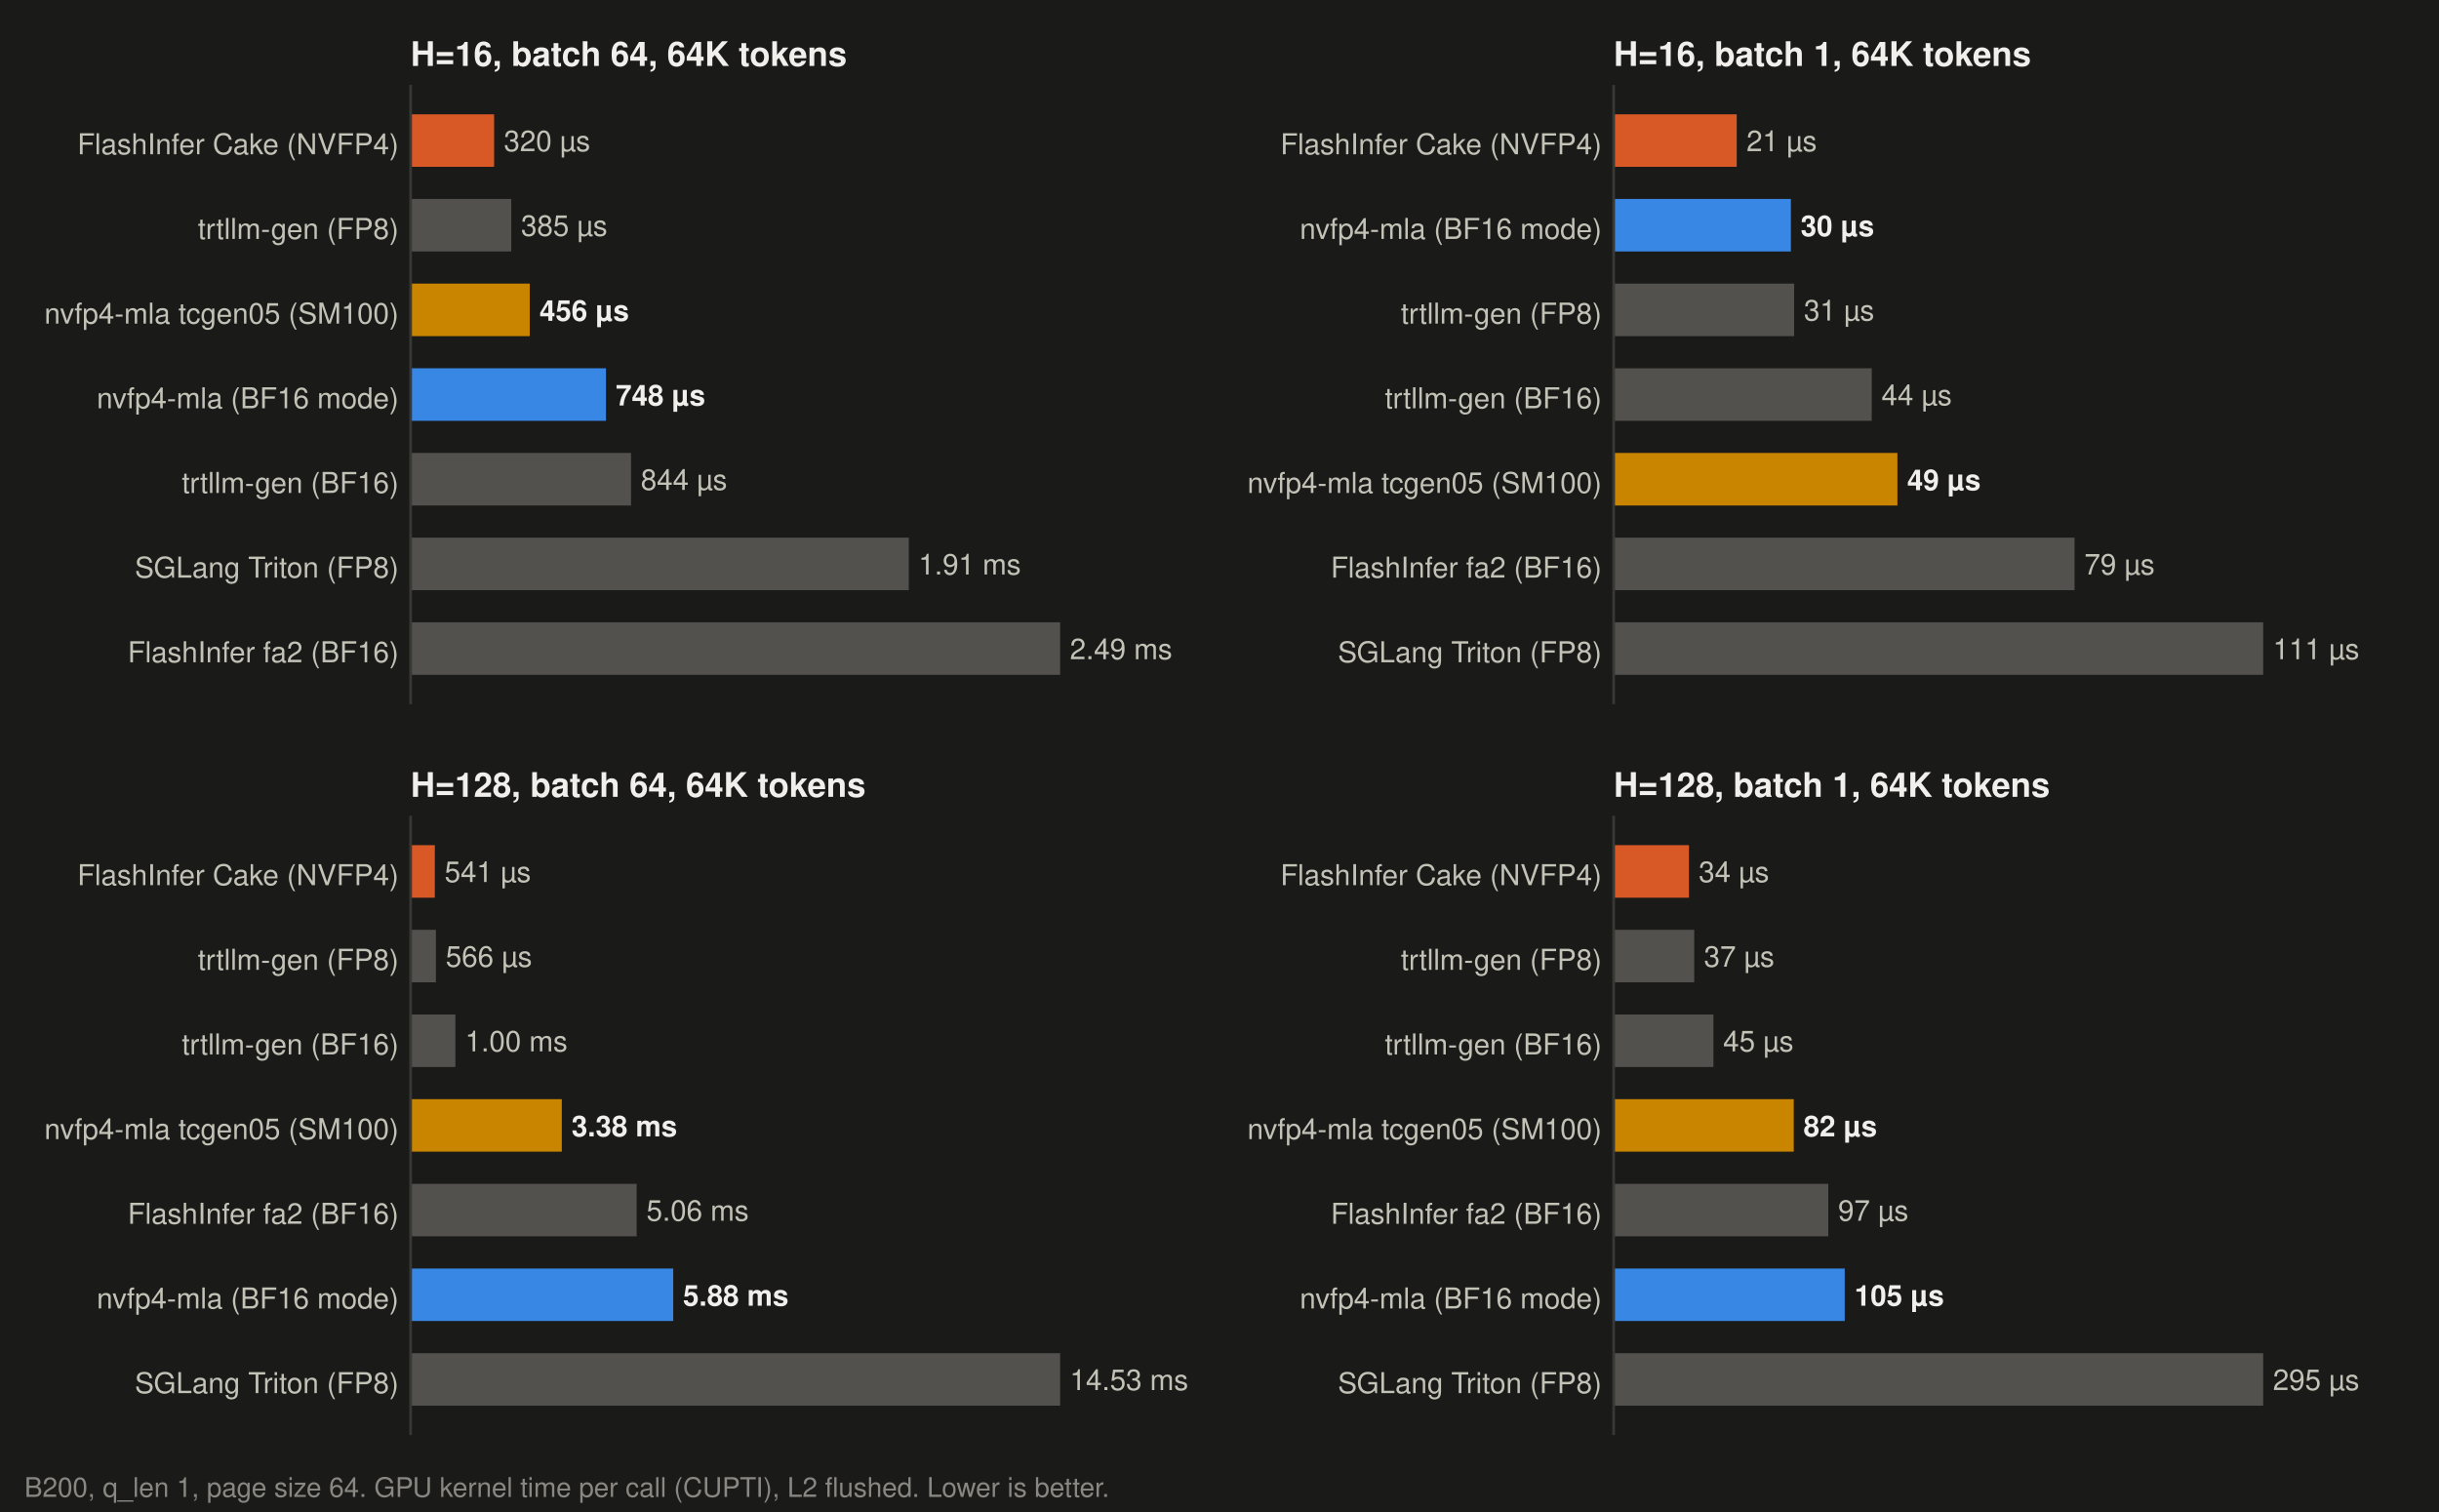
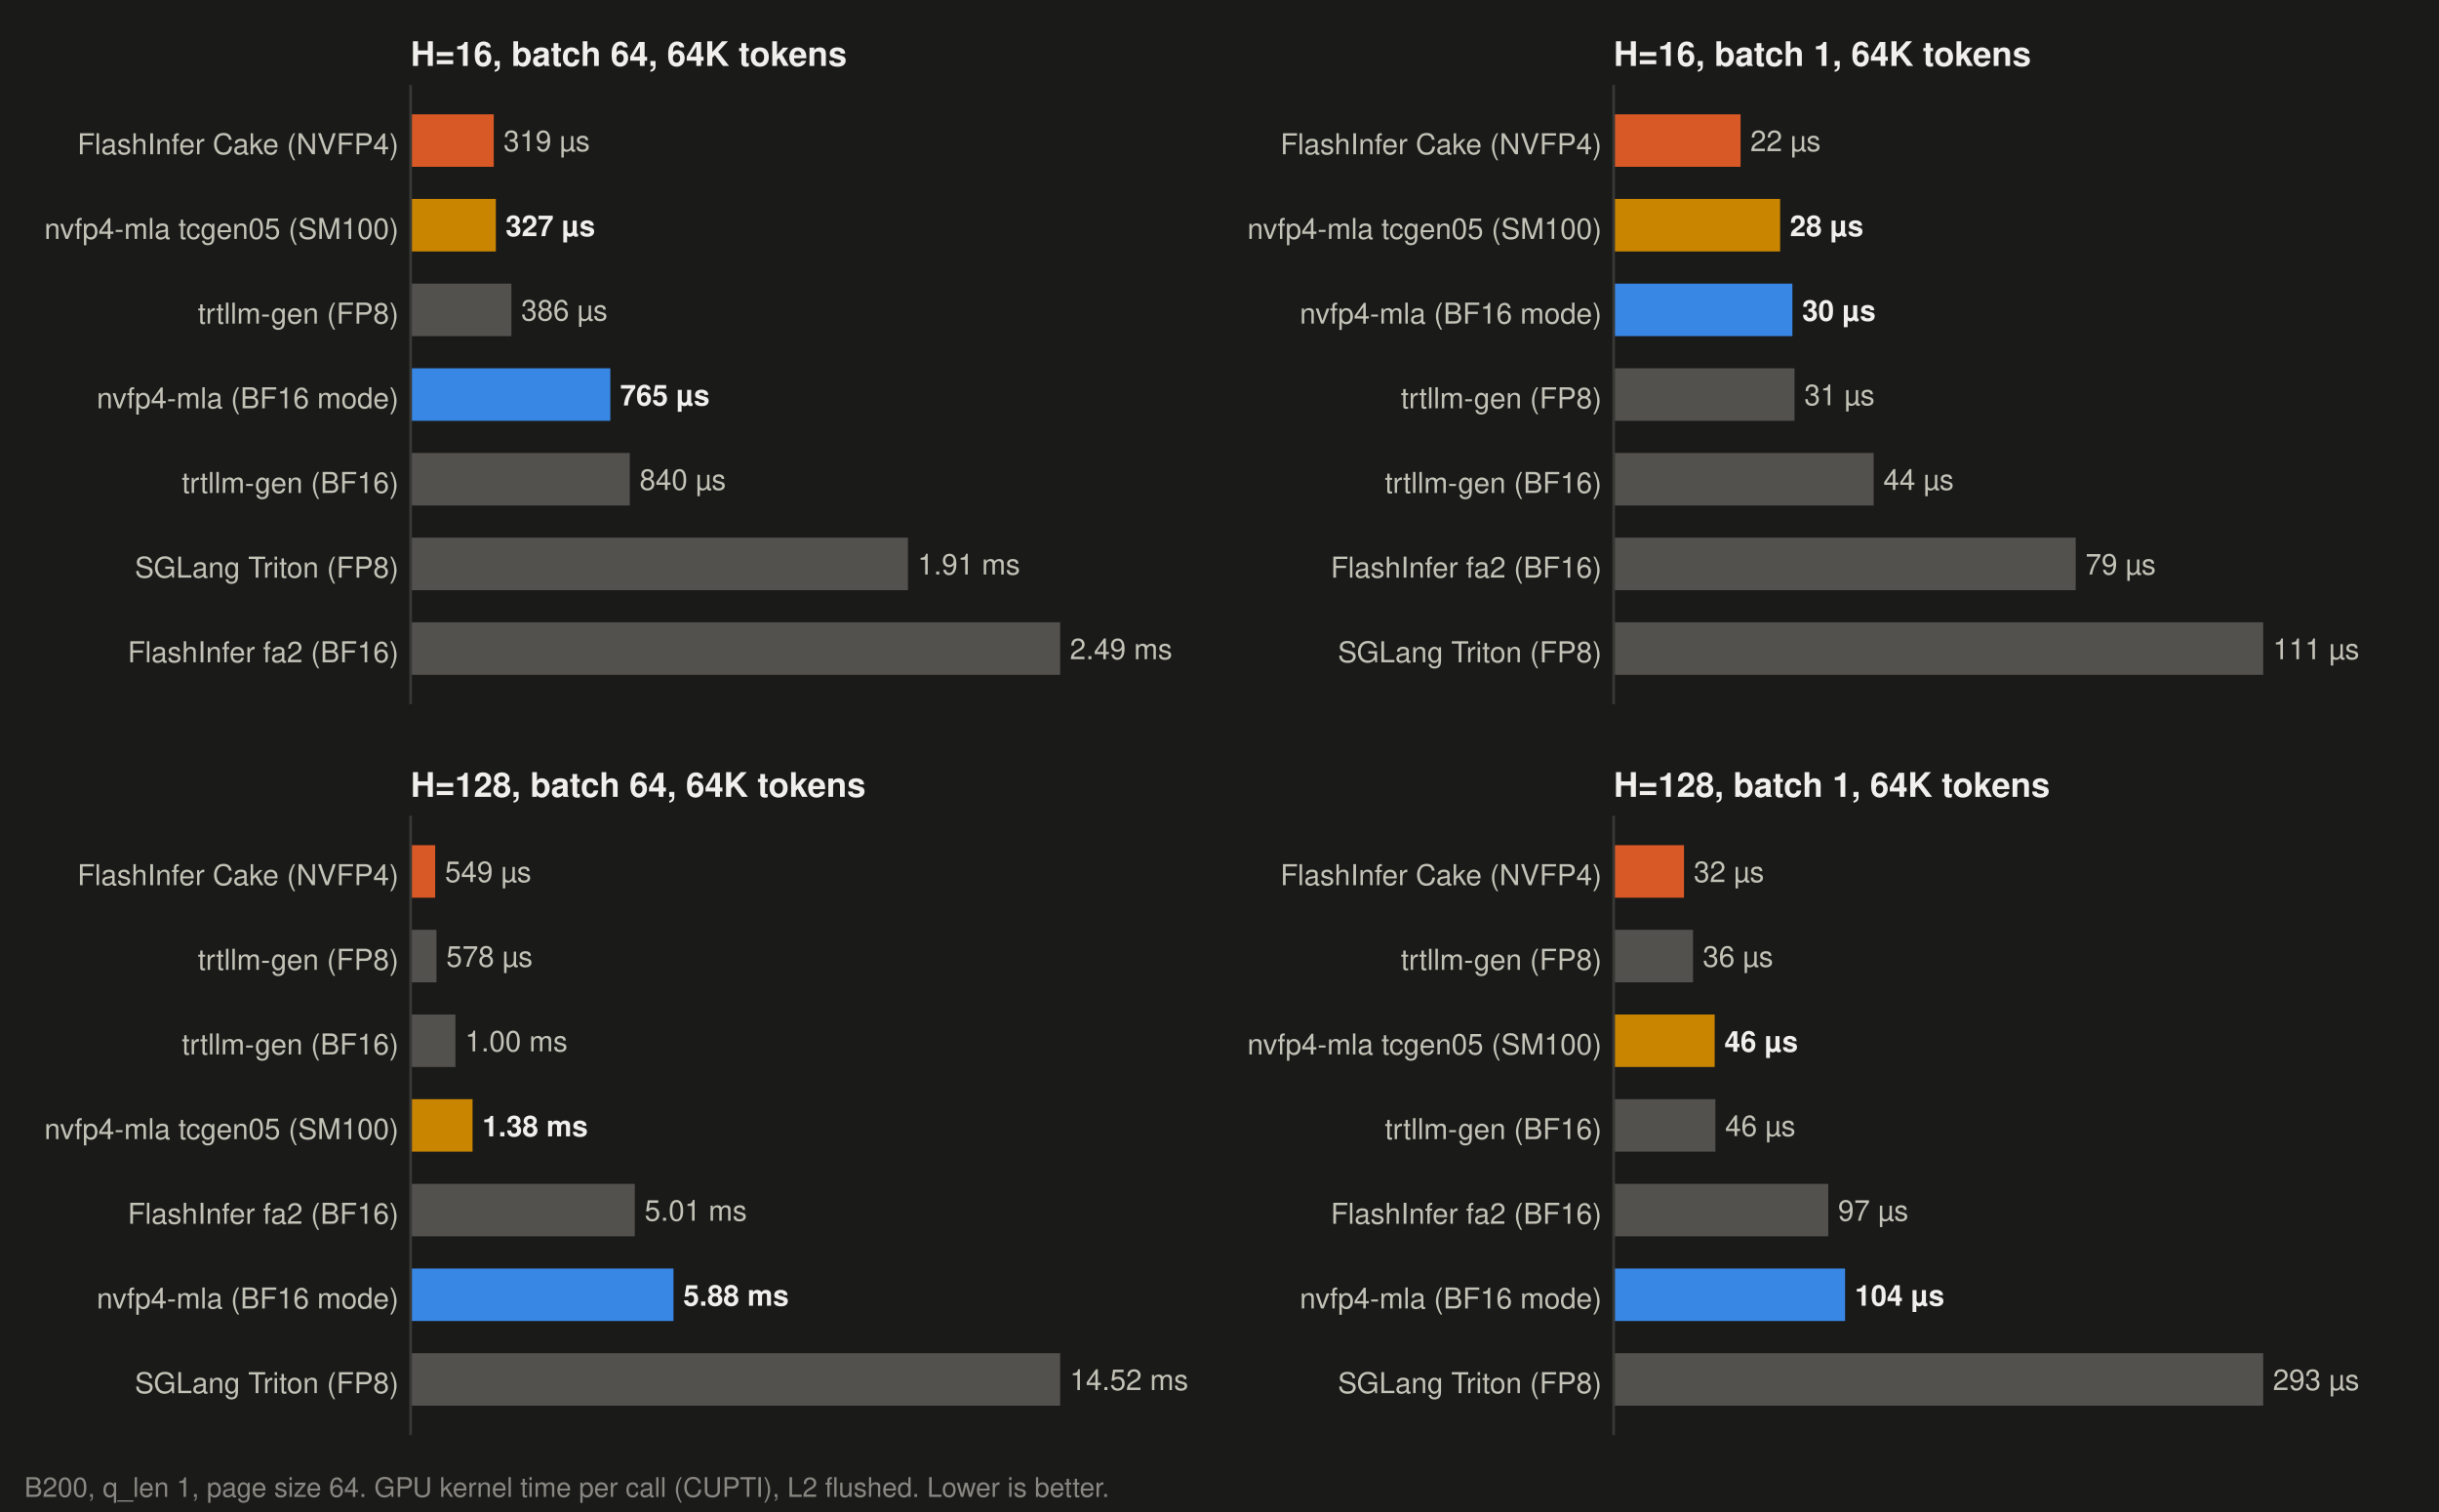
<svg xmlns="http://www.w3.org/2000/svg" width="720pt" height="446.4pt" viewBox="0 0 720 446.4" version="1.1">
  <defs>
    <style type="text/css">*{stroke-linejoin: round; stroke-linecap: butt}</style>
  </defs>
  <g id="figure_1">
    <g id="patch_1">
      <path d="M 0 446.4  L 720 446.4  L 720 0  L 0 0  z " style="fill: #1a1a19" />
    </g>
    <g id="axes_1">
      <g id="patch_2">
        <path d="M 121.22 207.504  L 355.14 207.504  L 355.14 25.47  L 121.22 25.47  z " style="fill: #1a1a19" />
      </g>
      <g id="matplotlib.axis_1" />
      <g id="matplotlib.axis_2">
        <g id="ytick_1">
          <g id="line2d_1" />
          <g id="text_1">
            <text style="font-size: 8.5px; font-family: 'Helvetica Neue', 'Helvetica', 'Arial', 'DejaVu Sans', sans-serif; text-anchor: end; fill: #c3c2b7" x="117.72" y="195.526" transform="rotate(-0 117.72 195.5264)">FlashInfer fa2 (BF16)</text>
          </g>
        </g>
        <g id="ytick_2">
          <g id="line2d_2" />
          <g id="text_2">
            <text style="font-size: 8.5px; font-family: 'Helvetica Neue', 'Helvetica', 'Arial', 'DejaVu Sans', sans-serif; text-anchor: end; fill: #c3c2b7" x="117.72" y="170.529" transform="rotate(-0 117.72 170.5286)">SGLang Triton (FP8)</text>
          </g>
        </g>
        <g id="ytick_3">
          <g id="line2d_3" />
          <g id="text_3">
            <text style="font-size: 8.5px; font-family: 'Helvetica Neue', 'Helvetica', 'Arial', 'DejaVu Sans', sans-serif; text-anchor: end; fill: #c3c2b7" x="117.72" y="145.531" transform="rotate(-0 117.72 145.5308)">trtllm-gen (BF16)</text>
          </g>
        </g>
        <g id="ytick_4">
          <g id="line2d_4" />
          <g id="text_4">
            <text style="font-size: 8.5px; font-family: 'Helvetica Neue', 'Helvetica', 'Arial', 'DejaVu Sans', sans-serif; text-anchor: end; fill: #c3c2b7" x="117.72" y="120.533" transform="rotate(-0 117.72 120.533)">nvfp4-mla (BF16 mode)</text>
          </g>
        </g>
        <g id="ytick_5">
          <g id="line2d_5" />
          <g id="text_5">
-             <text style="font-size: 8.5px; font-family: 'Helvetica Neue', 'Helvetica', 'Arial', 'DejaVu Sans', sans-serif; text-anchor: end; fill: #c3c2b7" x="117.72" y="95.535" transform="rotate(-0 117.72 95.5352)">nvfp4-mla tcgen05 (SM100)</text>
+             <text style="font-size: 8.5px; font-family: 'Helvetica Neue', 'Helvetica', 'Arial', 'DejaVu Sans', sans-serif; text-anchor: end; fill: #c3c2b7" x="117.72" y="95.535" transform="rotate(-0 117.72 95.5352)">trtllm-gen (FP8)</text>
          </g>
        </g>
        <g id="ytick_6">
          <g id="line2d_6" />
          <g id="text_6">
-             <text style="font-size: 8.5px; font-family: 'Helvetica Neue', 'Helvetica', 'Arial', 'DejaVu Sans', sans-serif; text-anchor: end; fill: #c3c2b7" x="117.72" y="70.537" transform="rotate(-0 117.72 70.53739)">trtllm-gen (FP8)</text>
+             <text style="font-size: 8.5px; font-family: 'Helvetica Neue', 'Helvetica', 'Arial', 'DejaVu Sans', sans-serif; text-anchor: end; fill: #c3c2b7" x="117.72" y="70.537" transform="rotate(-0 117.72 70.53739)">nvfp4-mla tcgen05 (SM100)</text>
          </g>
        </g>
        <g id="ytick_7">
          <g id="line2d_7" />
          <g id="text_7">
            <text style="font-size: 8.5px; font-family: 'Helvetica Neue', 'Helvetica', 'Arial', 'DejaVu Sans', sans-serif; text-anchor: end; fill: #c3c2b7" x="117.72" y="45.54" transform="rotate(-0 117.72 45.53959)">FlashInfer Cake (NVFP4)</text>
          </g>
        </g>
      </g>
      <g id="patch_3">
        <path d="M 121.22 199.23  L 312.958 199.23  L 312.958 183.731  L 121.22 183.731  z " clip-path="url(#p1980fc313d)" style="fill: #52514e" />
      </g>
      <g id="patch_4">
-         <path d="M 121.22 174.232  L 268.28 174.232  L 268.28 158.733  L 121.22 158.733  z " clip-path="url(#p1980fc313d)" style="fill: #52514e" />
+         <path d="M 121.22 174.232  L 268.035 174.232  L 268.035 158.733  L 121.22 158.733  z " clip-path="url(#p1980fc313d)" style="fill: #52514e" />
      </g>
      <g id="patch_5">
-         <path d="M 121.22 149.234  L 186.281 149.234  L 186.281 133.735  L 121.22 133.735  z " clip-path="url(#p1980fc313d)" style="fill: #52514e" />
+         <path d="M 121.22 149.234  L 185.919 149.234  L 185.919 133.735  L 121.22 133.735  z " clip-path="url(#p1980fc313d)" style="fill: #52514e" />
      </g>
      <g id="patch_6">
-         <path d="M 121.22 124.236  L 178.883 124.236  L 178.883 108.738  L 121.22 108.738  z " clip-path="url(#p1980fc313d)" style="fill: #3987e5" />
+         <path d="M 121.22 124.236  L 180.169 124.236  L 180.169 108.738  L 121.22 108.738  z " clip-path="url(#p1980fc313d)" style="fill: #3987e5" />
      </g>
      <g id="patch_7">
-         <path d="M 121.22 99.239  L 156.379 99.239  L 156.379 83.74  L 121.22 83.74  z " clip-path="url(#p1980fc313d)" style="fill: #c98500" />
+         <path d="M 121.22 99.239  L 150.968 99.239  L 150.968 83.74  L 121.22 83.74  z " clip-path="url(#p1980fc313d)" style="fill: #52514e" />
      </g>
      <g id="patch_8">
-         <path d="M 121.22 74.241  L 150.921 74.241  L 150.921 58.742  L 121.22 58.742  z " clip-path="url(#p1980fc313d)" style="fill: #52514e" />
+         <path d="M 121.22 74.241  L 146.375 74.241  L 146.375 58.742  L 121.22 58.742  z " clip-path="url(#p1980fc313d)" style="fill: #c98500" />
      </g>
      <g id="patch_9">
-         <path d="M 121.22 49.243  L 145.863 49.243  L 145.863 33.744  L 121.22 33.744  z " clip-path="url(#p1980fc313d)" style="fill: #d95926" />
+         <path d="M 121.22 49.243  L 145.758 49.243  L 145.758 33.744  L 121.22 33.744  z " clip-path="url(#p1980fc313d)" style="fill: #d95926" />
      </g>
      <g id="patch_10">
        <path d="M 121.22 207.504  L 121.22 25.47  " style="fill: none; stroke: #383835; stroke-width: 0.8; stroke-linejoin: miter; stroke-linecap: square" />
      </g>
      <g id="text_8">
        <text style="font-size: 8.5px; font-family: 'Helvetica Neue', 'Helvetica', 'Arial', 'DejaVu Sans', sans-serif; text-anchor: start; fill: #c3c2b7" x="315.834" y="194.621" transform="rotate(-0 315.8338 194.6212)">2.49 ms</text>
      </g>
      <g id="text_9">
-         <text style="font-size: 8.5px; font-family: 'Helvetica Neue', 'Helvetica', 'Arial', 'DejaVu Sans', sans-serif; text-anchor: start; fill: #c3c2b7" x="271.156" y="169.623" transform="rotate(-0 271.1559 169.6234)">1.91 ms</text>
+         <text style="font-size: 8.5px; font-family: 'Helvetica Neue', 'Helvetica', 'Arial', 'DejaVu Sans', sans-serif; text-anchor: start; fill: #c3c2b7" x="270.911" y="169.623" transform="rotate(-0 270.9112 169.6234)">1.91 ms</text>
      </g>
      <g id="text_10">
-         <text style="font-size: 8.5px; font-family: 'Helvetica Neue', 'Helvetica', 'Arial', 'DejaVu Sans', sans-serif; text-anchor: start; fill: #c3c2b7" x="189.157" y="144.626" transform="rotate(-0 189.1569 144.6256)">844 µs</text>
+         <text style="font-size: 8.5px; font-family: 'Helvetica Neue', 'Helvetica', 'Arial', 'DejaVu Sans', sans-serif; text-anchor: start; fill: #c3c2b7" x="188.795" y="144.626" transform="rotate(-0 188.7951 144.6256)">840 µs</text>
      </g>
      <g id="text_11">
-         <text style="font-weight: 700; font-size: 8.5px; font-family: 'Helvetica Neue', 'Helvetica', 'Arial', 'DejaVu Sans', sans-serif; text-anchor: start; fill: #f0efec" x="181.759" y="119.709" transform="rotate(-0 181.7591 119.7085)">748 µs</text>
+         <text style="font-weight: 700; font-size: 8.5px; font-family: 'Helvetica Neue', 'Helvetica', 'Arial', 'DejaVu Sans', sans-serif; text-anchor: start; fill: #f0efec" x="183.045" y="119.709" transform="rotate(-0 183.0451 119.7085)">765 µs</text>
      </g>
      <g id="text_12">
-         <text style="font-weight: 700; font-size: 8.5px; font-family: 'Helvetica Neue', 'Helvetica', 'Arial', 'DejaVu Sans', sans-serif; text-anchor: start; fill: #f0efec" x="159.255" y="94.711" transform="rotate(-0 159.2552 94.7107)">456 µs</text>
+         <text style="font-size: 8.5px; font-family: 'Helvetica Neue', 'Helvetica', 'Arial', 'DejaVu Sans', sans-serif; text-anchor: start; fill: #c3c2b7" x="153.844" y="94.63" transform="rotate(-0 153.8442 94.62995)">386 µs</text>
      </g>
      <g id="text_13">
-         <text style="font-size: 8.5px; font-family: 'Helvetica Neue', 'Helvetica', 'Arial', 'DejaVu Sans', sans-serif; text-anchor: start; fill: #c3c2b7" x="153.797" y="69.632" transform="rotate(-0 153.7973 69.63214)">385 µs</text>
+         <text style="font-weight: 700; font-size: 8.5px; font-family: 'Helvetica Neue', 'Helvetica', 'Arial', 'DejaVu Sans', sans-serif; text-anchor: start; fill: #f0efec" x="149.251" y="69.713" transform="rotate(-0 149.2511 69.71289)">327 µs</text>
      </g>
      <g id="text_14">
-         <text style="font-size: 8.5px; font-family: 'Helvetica Neue', 'Helvetica', 'Arial', 'DejaVu Sans', sans-serif; text-anchor: start; fill: #c3c2b7" x="148.739" y="44.634" transform="rotate(-0 148.7387 44.63434)">320 µs</text>
+         <text style="font-size: 8.5px; font-family: 'Helvetica Neue', 'Helvetica', 'Arial', 'DejaVu Sans', sans-serif; text-anchor: start; fill: #c3c2b7" x="148.634" y="44.634" transform="rotate(-0 148.6342 44.63434)">319 µs</text>
      </g>
      <g id="text_15">
        <text style="font-weight: 700; font-size: 10px; font-family: 'Helvetica Neue', 'Helvetica', 'Arial', 'DejaVu Sans', sans-serif; text-anchor: start; fill: #f0efec" x="121.22" y="19.47" transform="rotate(-0 121.22 19.47)">H=16, batch 64, 64K tokens</text>
      </g>
    </g>
    <g id="axes_2">
      <g id="patch_11">
        <path d="M 476.36 207.504  L 710.28 207.504  L 710.28 25.47  L 476.36 25.47  z " style="fill: #1a1a19" />
      </g>
      <g id="matplotlib.axis_3" />
      <g id="matplotlib.axis_4">
        <g id="ytick_8">
          <g id="line2d_8" />
          <g id="text_16">
            <text style="font-size: 8.5px; font-family: 'Helvetica Neue', 'Helvetica', 'Arial', 'DejaVu Sans', sans-serif; text-anchor: end; fill: #c3c2b7" x="472.86" y="195.526" transform="rotate(-0 472.86 195.5264)">SGLang Triton (FP8)</text>
          </g>
        </g>
        <g id="ytick_9">
          <g id="line2d_9" />
          <g id="text_17">
            <text style="font-size: 8.5px; font-family: 'Helvetica Neue', 'Helvetica', 'Arial', 'DejaVu Sans', sans-serif; text-anchor: end; fill: #c3c2b7" x="472.86" y="170.529" transform="rotate(-0 472.86 170.5286)">FlashInfer fa2 (BF16)</text>
          </g>
        </g>
        <g id="ytick_10">
          <g id="line2d_10" />
          <g id="text_18">
-             <text style="font-size: 8.5px; font-family: 'Helvetica Neue', 'Helvetica', 'Arial', 'DejaVu Sans', sans-serif; text-anchor: end; fill: #c3c2b7" x="472.86" y="145.531" transform="rotate(-0 472.86 145.5308)">nvfp4-mla tcgen05 (SM100)</text>
+             <text style="font-size: 8.5px; font-family: 'Helvetica Neue', 'Helvetica', 'Arial', 'DejaVu Sans', sans-serif; text-anchor: end; fill: #c3c2b7" x="472.86" y="145.531" transform="rotate(-0 472.86 145.5308)">trtllm-gen (BF16)</text>
          </g>
        </g>
        <g id="ytick_11">
          <g id="line2d_11" />
          <g id="text_19">
-             <text style="font-size: 8.5px; font-family: 'Helvetica Neue', 'Helvetica', 'Arial', 'DejaVu Sans', sans-serif; text-anchor: end; fill: #c3c2b7" x="472.86" y="120.533" transform="rotate(-0 472.86 120.533)">trtllm-gen (BF16)</text>
+             <text style="font-size: 8.5px; font-family: 'Helvetica Neue', 'Helvetica', 'Arial', 'DejaVu Sans', sans-serif; text-anchor: end; fill: #c3c2b7" x="472.86" y="120.533" transform="rotate(-0 472.86 120.533)">trtllm-gen (FP8)</text>
          </g>
        </g>
        <g id="ytick_12">
          <g id="line2d_12" />
          <g id="text_20">
-             <text style="font-size: 8.5px; font-family: 'Helvetica Neue', 'Helvetica', 'Arial', 'DejaVu Sans', sans-serif; text-anchor: end; fill: #c3c2b7" x="472.86" y="95.535" transform="rotate(-0 472.86 95.5352)">trtllm-gen (FP8)</text>
+             <text style="font-size: 8.5px; font-family: 'Helvetica Neue', 'Helvetica', 'Arial', 'DejaVu Sans', sans-serif; text-anchor: end; fill: #c3c2b7" x="472.86" y="95.535" transform="rotate(-0 472.86 95.5352)">nvfp4-mla (BF16 mode)</text>
          </g>
        </g>
        <g id="ytick_13">
          <g id="line2d_13" />
          <g id="text_21">
-             <text style="font-size: 8.5px; font-family: 'Helvetica Neue', 'Helvetica', 'Arial', 'DejaVu Sans', sans-serif; text-anchor: end; fill: #c3c2b7" x="472.86" y="70.537" transform="rotate(-0 472.86 70.53739)">nvfp4-mla (BF16 mode)</text>
+             <text style="font-size: 8.5px; font-family: 'Helvetica Neue', 'Helvetica', 'Arial', 'DejaVu Sans', sans-serif; text-anchor: end; fill: #c3c2b7" x="472.86" y="70.537" transform="rotate(-0 472.86 70.53739)">nvfp4-mla tcgen05 (SM100)</text>
          </g>
        </g>
        <g id="ytick_14">
          <g id="line2d_14" />
          <g id="text_22">
            <text style="font-size: 8.5px; font-family: 'Helvetica Neue', 'Helvetica', 'Arial', 'DejaVu Sans', sans-serif; text-anchor: end; fill: #c3c2b7" x="472.86" y="45.54" transform="rotate(-0 472.86 45.53959)">FlashInfer Cake (NVFP4)</text>
          </g>
        </g>
      </g>
      <g id="patch_12">
        <path d="M 476.36 199.23  L 668.098 199.23  L 668.098 183.731  L 476.36 183.731  z " clip-path="url(#p9421e534e0)" style="fill: #52514e" />
      </g>
      <g id="patch_13">
-         <path d="M 476.36 174.232  L 612.426 174.232  L 612.426 158.733  L 476.36 158.733  z " clip-path="url(#p9421e534e0)" style="fill: #52514e" />
+         <path d="M 476.36 174.232  L 612.754 174.232  L 612.754 158.733  L 476.36 158.733  z " clip-path="url(#p9421e534e0)" style="fill: #52514e" />
      </g>
      <g id="patch_14">
-         <path d="M 476.36 149.234  L 560.119 149.234  L 560.119 133.735  L 476.36 133.735  z " clip-path="url(#p9421e534e0)" style="fill: #c98500" />
+         <path d="M 476.36 149.234  L 553.114 149.234  L 553.114 133.735  L 476.36 133.735  z " clip-path="url(#p9421e534e0)" style="fill: #52514e" />
      </g>
      <g id="patch_15">
-         <path d="M 476.36 124.236  L 552.539 124.236  L 552.539 108.738  L 476.36 108.738  z " clip-path="url(#p9421e534e0)" style="fill: #52514e" />
+         <path d="M 476.36 124.236  L 529.748 124.236  L 529.748 108.738  L 476.36 108.738  z " clip-path="url(#p9421e534e0)" style="fill: #52514e" />
      </g>
      <g id="patch_16">
-         <path d="M 476.36 99.239  L 529.636 99.239  L 529.636 83.74  L 476.36 83.74  z " clip-path="url(#p9421e534e0)" style="fill: #52514e" />
+         <path d="M 476.36 99.239  L 529.115 99.239  L 529.115 83.74  L 476.36 83.74  z " clip-path="url(#p9421e534e0)" style="fill: #3987e5" />
      </g>
      <g id="patch_17">
-         <path d="M 476.36 74.241  L 528.674 74.241  L 528.674 58.742  L 476.36 58.742  z " clip-path="url(#p9421e534e0)" style="fill: #3987e5" />
+         <path d="M 476.36 74.241  L 525.505 74.241  L 525.505 58.742  L 476.36 58.742  z " clip-path="url(#p9421e534e0)" style="fill: #c98500" />
      </g>
      <g id="patch_18">
-         <path d="M 476.36 49.243  L 512.687 49.243  L 512.687 33.744  L 476.36 33.744  z " clip-path="url(#p9421e534e0)" style="fill: #d95926" />
+         <path d="M 476.36 49.243  L 513.825 49.243  L 513.825 33.744  L 476.36 33.744  z " clip-path="url(#p9421e534e0)" style="fill: #d95926" />
      </g>
      <g id="patch_19">
        <path d="M 476.36 207.504  L 476.36 25.47  " style="fill: none; stroke: #383835; stroke-width: 0.8; stroke-linejoin: miter; stroke-linecap: square" />
      </g>
      <g id="text_23">
        <text style="font-size: 8.5px; font-family: 'Helvetica Neue', 'Helvetica', 'Arial', 'DejaVu Sans', sans-serif; text-anchor: start; fill: #c3c2b7" x="670.974" y="194.621" transform="rotate(-0 670.9738 194.6212)">111 µs</text>
      </g>
      <g id="text_24">
-         <text style="font-size: 8.5px; font-family: 'Helvetica Neue', 'Helvetica', 'Arial', 'DejaVu Sans', sans-serif; text-anchor: start; fill: #c3c2b7" x="615.302" y="169.623" transform="rotate(-0 615.3021 169.6234)">79 µs</text>
+         <text style="font-size: 8.5px; font-family: 'Helvetica Neue', 'Helvetica', 'Arial', 'DejaVu Sans', sans-serif; text-anchor: start; fill: #c3c2b7" x="615.63" y="169.623" transform="rotate(-0 615.6299 169.6234)">79 µs</text>
      </g>
      <g id="text_25">
-         <text style="font-weight: 700; font-size: 8.5px; font-family: 'Helvetica Neue', 'Helvetica', 'Arial', 'DejaVu Sans', sans-serif; text-anchor: start; fill: #f0efec" x="562.995" y="144.706" transform="rotate(-0 562.9947 144.7063)">49 µs</text>
+         <text style="font-size: 8.5px; font-family: 'Helvetica Neue', 'Helvetica', 'Arial', 'DejaVu Sans', sans-serif; text-anchor: start; fill: #c3c2b7" x="555.99" y="144.626" transform="rotate(-0 555.9901 144.6256)">44 µs</text>
      </g>
      <g id="text_26">
-         <text style="font-size: 8.5px; font-family: 'Helvetica Neue', 'Helvetica', 'Arial', 'DejaVu Sans', sans-serif; text-anchor: start; fill: #c3c2b7" x="555.415" y="119.628" transform="rotate(-0 555.4148 119.6278)">44 µs</text>
+         <text style="font-size: 8.5px; font-family: 'Helvetica Neue', 'Helvetica', 'Arial', 'DejaVu Sans', sans-serif; text-anchor: start; fill: #c3c2b7" x="532.624" y="119.628" transform="rotate(-0 532.6245 119.6278)">31 µs</text>
      </g>
      <g id="text_27">
-         <text style="font-size: 8.5px; font-family: 'Helvetica Neue', 'Helvetica', 'Arial', 'DejaVu Sans', sans-serif; text-anchor: start; fill: #c3c2b7" x="532.512" y="94.63" transform="rotate(-0 532.5118 94.62995)">31 µs</text>
+         <text style="font-weight: 700; font-size: 8.5px; font-family: 'Helvetica Neue', 'Helvetica', 'Arial', 'DejaVu Sans', sans-serif; text-anchor: start; fill: #f0efec" x="531.991" y="94.711" transform="rotate(-0 531.9915 94.7107)">30 µs</text>
      </g>
      <g id="text_28">
-         <text style="font-weight: 700; font-size: 8.5px; font-family: 'Helvetica Neue', 'Helvetica', 'Arial', 'DejaVu Sans', sans-serif; text-anchor: start; fill: #f0efec" x="531.55" y="69.713" transform="rotate(-0 531.5504 69.71289)">30 µs</text>
+         <text style="font-weight: 700; font-size: 8.5px; font-family: 'Helvetica Neue', 'Helvetica', 'Arial', 'DejaVu Sans', sans-serif; text-anchor: start; fill: #f0efec" x="528.381" y="69.713" transform="rotate(-0 528.3815 69.71289)">28 µs</text>
      </g>
      <g id="text_29">
-         <text style="font-size: 8.5px; font-family: 'Helvetica Neue', 'Helvetica', 'Arial', 'DejaVu Sans', sans-serif; text-anchor: start; fill: #c3c2b7" x="515.563" y="44.634" transform="rotate(-0 515.5633 44.63434)">21 µs</text>
+         <text style="font-size: 8.5px; font-family: 'Helvetica Neue', 'Helvetica', 'Arial', 'DejaVu Sans', sans-serif; text-anchor: start; fill: #c3c2b7" x="516.701" y="44.634" transform="rotate(-0 516.7008 44.63434)">22 µs</text>
      </g>
      <g id="text_30">
        <text style="font-weight: 700; font-size: 10px; font-family: 'Helvetica Neue', 'Helvetica', 'Arial', 'DejaVu Sans', sans-serif; text-anchor: start; fill: #f0efec" x="476.36" y="19.47" transform="rotate(-0 476.36 19.47)">H=16, batch 1, 64K tokens</text>
      </g>
    </g>
    <g id="axes_3">
      <g id="patch_20">
        <path d="M 121.22 423.288  L 355.14 423.288  L 355.14 241.254  L 121.22 241.254  z " style="fill: #1a1a19" />
      </g>
      <g id="matplotlib.axis_5" />
      <g id="matplotlib.axis_6">
        <g id="ytick_15">
          <g id="line2d_15" />
          <g id="text_31">
            <text style="font-size: 8.5px; font-family: 'Helvetica Neue', 'Helvetica', 'Arial', 'DejaVu Sans', sans-serif; text-anchor: end; fill: #c3c2b7" x="117.72" y="411.31" transform="rotate(-0 117.72 411.3104)">SGLang Triton (FP8)</text>
          </g>
        </g>
        <g id="ytick_16">
          <g id="line2d_16" />
          <g id="text_32">
            <text style="font-size: 8.5px; font-family: 'Helvetica Neue', 'Helvetica', 'Arial', 'DejaVu Sans', sans-serif; text-anchor: end; fill: #c3c2b7" x="117.72" y="386.313" transform="rotate(-0 117.72 386.3126)">nvfp4-mla (BF16 mode)</text>
          </g>
        </g>
        <g id="ytick_17">
          <g id="line2d_17" />
          <g id="text_33">
            <text style="font-size: 8.5px; font-family: 'Helvetica Neue', 'Helvetica', 'Arial', 'DejaVu Sans', sans-serif; text-anchor: end; fill: #c3c2b7" x="117.72" y="361.315" transform="rotate(-0 117.72 361.3148)">FlashInfer fa2 (BF16)</text>
          </g>
        </g>
        <g id="ytick_18">
          <g id="line2d_18" />
          <g id="text_34">
            <text style="font-size: 8.5px; font-family: 'Helvetica Neue', 'Helvetica', 'Arial', 'DejaVu Sans', sans-serif; text-anchor: end; fill: #c3c2b7" x="117.72" y="336.317" transform="rotate(-0 117.72 336.317)">nvfp4-mla tcgen05 (SM100)</text>
          </g>
        </g>
        <g id="ytick_19">
          <g id="line2d_19" />
          <g id="text_35">
            <text style="font-size: 8.5px; font-family: 'Helvetica Neue', 'Helvetica', 'Arial', 'DejaVu Sans', sans-serif; text-anchor: end; fill: #c3c2b7" x="117.72" y="311.319" transform="rotate(-0 117.72 311.3192)">trtllm-gen (BF16)</text>
          </g>
        </g>
        <g id="ytick_20">
          <g id="line2d_20" />
          <g id="text_36">
            <text style="font-size: 8.5px; font-family: 'Helvetica Neue', 'Helvetica', 'Arial', 'DejaVu Sans', sans-serif; text-anchor: end; fill: #c3c2b7" x="117.72" y="286.321" transform="rotate(-0 117.72 286.3214)">trtllm-gen (FP8)</text>
          </g>
        </g>
        <g id="ytick_21">
          <g id="line2d_21" />
          <g id="text_37">
            <text style="font-size: 8.5px; font-family: 'Helvetica Neue', 'Helvetica', 'Arial', 'DejaVu Sans', sans-serif; text-anchor: end; fill: #c3c2b7" x="117.72" y="261.324" transform="rotate(-0 117.72 261.3236)">FlashInfer Cake (NVFP4)</text>
          </g>
        </g>
      </g>
      <g id="patch_21">
        <path d="M 121.22 415.014  L 312.958 415.014  L 312.958 399.515  L 121.22 399.515  z " clip-path="url(#p25d452be41)" style="fill: #52514e" />
      </g>
      <g id="patch_22">
-         <path d="M 121.22 390.016  L 198.736 390.016  L 198.736 374.517  L 121.22 374.517  z " clip-path="url(#p25d452be41)" style="fill: #3987e5" />
+         <path d="M 121.22 390.016  L 198.818 390.016  L 198.818 374.517  L 121.22 374.517  z " clip-path="url(#p25d452be41)" style="fill: #3987e5" />
      </g>
      <g id="patch_23">
-         <path d="M 121.22 365.018  L 187.95 365.018  L 187.95 349.519  L 121.22 349.519  z " clip-path="url(#p25d452be41)" style="fill: #52514e" />
+         <path d="M 121.22 365.018  L 187.394 365.018  L 187.394 349.519  L 121.22 349.519  z " clip-path="url(#p25d452be41)" style="fill: #52514e" />
      </g>
      <g id="patch_24">
-         <path d="M 121.22 340.02  L 165.847 340.02  L 165.847 324.522  L 121.22 324.522  z " clip-path="url(#p25d452be41)" style="fill: #c98500" />
+         <path d="M 121.22 340.02  L 139.502 340.02  L 139.502 324.522  L 121.22 324.522  z " clip-path="url(#p25d452be41)" style="fill: #c98500" />
      </g>
      <g id="patch_25">
-         <path d="M 121.22 315.023  L 134.436 315.023  L 134.436 299.524  L 121.22 299.524  z " clip-path="url(#p25d452be41)" style="fill: #52514e" />
+         <path d="M 121.22 315.023  L 134.44 315.023  L 134.44 299.524  L 121.22 299.524  z " clip-path="url(#p25d452be41)" style="fill: #52514e" />
      </g>
      <g id="patch_26">
-         <path d="M 121.22 290.025  L 128.682 290.025  L 128.682 274.526  L 121.22 274.526  z " clip-path="url(#p25d452be41)" style="fill: #52514e" />
+         <path d="M 121.22 290.025  L 128.85 290.025  L 128.85 274.526  L 121.22 274.526  z " clip-path="url(#p25d452be41)" style="fill: #52514e" />
      </g>
      <g id="patch_27">
-         <path d="M 121.22 265.027  L 128.36 265.027  L 128.36 249.528  L 121.22 249.528  z " clip-path="url(#p25d452be41)" style="fill: #d95926" />
+         <path d="M 121.22 265.027  L 128.468 265.027  L 128.468 249.528  L 121.22 249.528  z " clip-path="url(#p25d452be41)" style="fill: #d95926" />
      </g>
      <g id="patch_28">
        <path d="M 121.22 423.288  L 121.22 241.254  " style="fill: none; stroke: #383835; stroke-width: 0.8; stroke-linejoin: miter; stroke-linecap: square" />
      </g>
      <g id="text_38">
-         <text style="font-size: 8.5px; font-family: 'Helvetica Neue', 'Helvetica', 'Arial', 'DejaVu Sans', sans-serif; text-anchor: start; fill: #c3c2b7" x="315.834" y="410.405" transform="rotate(-0 315.8338 410.4052)">14.53 ms</text>
+         <text style="font-size: 8.5px; font-family: 'Helvetica Neue', 'Helvetica', 'Arial', 'DejaVu Sans', sans-serif; text-anchor: start; fill: #c3c2b7" x="315.834" y="410.405" transform="rotate(-0 315.8338 410.4052)">14.52 ms</text>
      </g>
      <g id="text_39">
-         <text style="font-weight: 700; font-size: 8.5px; font-family: 'Helvetica Neue', 'Helvetica', 'Arial', 'DejaVu Sans', sans-serif; text-anchor: start; fill: #f0efec" x="201.612" y="385.488" transform="rotate(-0 201.6116 385.4881)">5.88 ms</text>
+         <text style="font-weight: 700; font-size: 8.5px; font-family: 'Helvetica Neue', 'Helvetica', 'Arial', 'DejaVu Sans', sans-serif; text-anchor: start; fill: #f0efec" x="201.694" y="385.488" transform="rotate(-0 201.6937 385.4881)">5.88 ms</text>
      </g>
      <g id="text_40">
-         <text style="font-size: 8.5px; font-family: 'Helvetica Neue', 'Helvetica', 'Arial', 'DejaVu Sans', sans-serif; text-anchor: start; fill: #c3c2b7" x="190.826" y="360.41" transform="rotate(-0 190.8257 360.4096)">5.06 ms</text>
+         <text style="font-size: 8.5px; font-family: 'Helvetica Neue', 'Helvetica', 'Arial', 'DejaVu Sans', sans-serif; text-anchor: start; fill: #c3c2b7" x="190.271" y="360.41" transform="rotate(-0 190.2706 360.4096)">5.01 ms</text>
      </g>
      <g id="text_41">
-         <text style="font-weight: 700; font-size: 8.5px; font-family: 'Helvetica Neue', 'Helvetica', 'Arial', 'DejaVu Sans', sans-serif; text-anchor: start; fill: #f0efec" x="168.723" y="335.493" transform="rotate(-0 168.7228 335.4925)">3.38 ms</text>
+         <text style="font-weight: 700; font-size: 8.5px; font-family: 'Helvetica Neue', 'Helvetica', 'Arial', 'DejaVu Sans', sans-serif; text-anchor: start; fill: #f0efec" x="142.378" y="335.493" transform="rotate(-0 142.3776 335.4925)">1.38 ms</text>
      </g>
      <g id="text_42">
-         <text style="font-size: 8.5px; font-family: 'Helvetica Neue', 'Helvetica', 'Arial', 'DejaVu Sans', sans-serif; text-anchor: start; fill: #c3c2b7" x="137.313" y="310.414" transform="rotate(-0 137.3126 310.4139)">1.00 ms</text>
+         <text style="font-size: 8.5px; font-family: 'Helvetica Neue', 'Helvetica', 'Arial', 'DejaVu Sans', sans-serif; text-anchor: start; fill: #c3c2b7" x="137.316" y="310.414" transform="rotate(-0 137.3163 310.4139)">1.00 ms</text>
      </g>
      <g id="text_43">
-         <text style="font-size: 8.5px; font-family: 'Helvetica Neue', 'Helvetica', 'Arial', 'DejaVu Sans', sans-serif; text-anchor: start; fill: #c3c2b7" x="131.558" y="285.416" transform="rotate(-0 131.558 285.4161)">566 µs</text>
+         <text style="font-size: 8.5px; font-family: 'Helvetica Neue', 'Helvetica', 'Arial', 'DejaVu Sans', sans-serif; text-anchor: start; fill: #c3c2b7" x="131.726" y="285.416" transform="rotate(-0 131.7262 285.4161)">578 µs</text>
      </g>
      <g id="text_44">
-         <text style="font-size: 8.5px; font-family: 'Helvetica Neue', 'Helvetica', 'Arial', 'DejaVu Sans', sans-serif; text-anchor: start; fill: #c3c2b7" x="131.236" y="260.418" transform="rotate(-0 131.2362 260.4183)">541 µs</text>
+         <text style="font-size: 8.5px; font-family: 'Helvetica Neue', 'Helvetica', 'Arial', 'DejaVu Sans', sans-serif; text-anchor: start; fill: #c3c2b7" x="131.344" y="260.418" transform="rotate(-0 131.3437 260.4183)">549 µs</text>
      </g>
      <g id="text_45">
        <text style="font-weight: 700; font-size: 10px; font-family: 'Helvetica Neue', 'Helvetica', 'Arial', 'DejaVu Sans', sans-serif; text-anchor: start; fill: #f0efec" x="121.22" y="235.254" transform="rotate(-0 121.22 235.254)">H=128, batch 64, 64K tokens</text>
      </g>
    </g>
    <g id="axes_4">
      <g id="patch_29">
        <path d="M 476.36 423.288  L 710.28 423.288  L 710.28 241.254  L 476.36 241.254  z " style="fill: #1a1a19" />
      </g>
      <g id="matplotlib.axis_7" />
      <g id="matplotlib.axis_8">
        <g id="ytick_22">
          <g id="line2d_22" />
          <g id="text_46">
            <text style="font-size: 8.5px; font-family: 'Helvetica Neue', 'Helvetica', 'Arial', 'DejaVu Sans', sans-serif; text-anchor: end; fill: #c3c2b7" x="472.86" y="411.31" transform="rotate(-0 472.86 411.3104)">SGLang Triton (FP8)</text>
          </g>
        </g>
        <g id="ytick_23">
          <g id="line2d_23" />
          <g id="text_47">
            <text style="font-size: 8.5px; font-family: 'Helvetica Neue', 'Helvetica', 'Arial', 'DejaVu Sans', sans-serif; text-anchor: end; fill: #c3c2b7" x="472.86" y="386.313" transform="rotate(-0 472.86 386.3126)">nvfp4-mla (BF16 mode)</text>
          </g>
        </g>
        <g id="ytick_24">
          <g id="line2d_24" />
          <g id="text_48">
            <text style="font-size: 8.5px; font-family: 'Helvetica Neue', 'Helvetica', 'Arial', 'DejaVu Sans', sans-serif; text-anchor: end; fill: #c3c2b7" x="472.86" y="361.315" transform="rotate(-0 472.86 361.3148)">FlashInfer fa2 (BF16)</text>
          </g>
        </g>
        <g id="ytick_25">
          <g id="line2d_25" />
          <g id="text_49">
-             <text style="font-size: 8.5px; font-family: 'Helvetica Neue', 'Helvetica', 'Arial', 'DejaVu Sans', sans-serif; text-anchor: end; fill: #c3c2b7" x="472.86" y="336.317" transform="rotate(-0 472.86 336.317)">nvfp4-mla tcgen05 (SM100)</text>
+             <text style="font-size: 8.5px; font-family: 'Helvetica Neue', 'Helvetica', 'Arial', 'DejaVu Sans', sans-serif; text-anchor: end; fill: #c3c2b7" x="472.86" y="336.317" transform="rotate(-0 472.86 336.317)">trtllm-gen (BF16)</text>
          </g>
        </g>
        <g id="ytick_26">
          <g id="line2d_26" />
          <g id="text_50">
-             <text style="font-size: 8.5px; font-family: 'Helvetica Neue', 'Helvetica', 'Arial', 'DejaVu Sans', sans-serif; text-anchor: end; fill: #c3c2b7" x="472.86" y="311.319" transform="rotate(-0 472.86 311.3192)">trtllm-gen (BF16)</text>
+             <text style="font-size: 8.5px; font-family: 'Helvetica Neue', 'Helvetica', 'Arial', 'DejaVu Sans', sans-serif; text-anchor: end; fill: #c3c2b7" x="472.86" y="311.319" transform="rotate(-0 472.86 311.3192)">nvfp4-mla tcgen05 (SM100)</text>
          </g>
        </g>
        <g id="ytick_27">
          <g id="line2d_27" />
          <g id="text_51">
            <text style="font-size: 8.5px; font-family: 'Helvetica Neue', 'Helvetica', 'Arial', 'DejaVu Sans', sans-serif; text-anchor: end; fill: #c3c2b7" x="472.86" y="286.321" transform="rotate(-0 472.86 286.3214)">trtllm-gen (FP8)</text>
          </g>
        </g>
        <g id="ytick_28">
          <g id="line2d_28" />
          <g id="text_52">
            <text style="font-size: 8.5px; font-family: 'Helvetica Neue', 'Helvetica', 'Arial', 'DejaVu Sans', sans-serif; text-anchor: end; fill: #c3c2b7" x="472.86" y="261.324" transform="rotate(-0 472.86 261.3236)">FlashInfer Cake (NVFP4)</text>
          </g>
        </g>
      </g>
      <g id="patch_30">
        <path d="M 476.36 415.014  L 668.098 415.014  L 668.098 399.515  L 476.36 399.515  z " clip-path="url(#p6bf1d24e10)" style="fill: #52514e" />
      </g>
      <g id="patch_31">
-         <path d="M 476.36 390.016  L 544.569 390.016  L 544.569 374.517  L 476.36 374.517  z " clip-path="url(#p6bf1d24e10)" style="fill: #3987e5" />
+         <path d="M 476.36 390.016  L 544.67 390.016  L 544.67 374.517  L 476.36 374.517  z " clip-path="url(#p6bf1d24e10)" style="fill: #3987e5" />
      </g>
      <g id="patch_32">
-         <path d="M 476.36 365.018  L 539.72 365.018  L 539.72 349.519  L 476.36 349.519  z " clip-path="url(#p6bf1d24e10)" style="fill: #52514e" />
+         <path d="M 476.36 365.018  L 539.705 365.018  L 539.705 349.519  L 476.36 349.519  z " clip-path="url(#p6bf1d24e10)" style="fill: #52514e" />
      </g>
      <g id="patch_33">
-         <path d="M 476.36 340.02  L 529.517 340.02  L 529.517 324.522  L 476.36 324.522  z " clip-path="url(#p6bf1d24e10)" style="fill: #c98500" />
+         <path d="M 476.36 340.02  L 506.387 340.02  L 506.387 324.522  L 476.36 324.522  z " clip-path="url(#p6bf1d24e10)" style="fill: #52514e" />
      </g>
      <g id="patch_34">
-         <path d="M 476.36 315.023  L 505.804 315.023  L 505.804 299.524  L 476.36 299.524  z " clip-path="url(#p6bf1d24e10)" style="fill: #52514e" />
+         <path d="M 476.36 315.023  L 506.178 315.023  L 506.178 299.524  L 476.36 299.524  z " clip-path="url(#p6bf1d24e10)" style="fill: #c98500" />
      </g>
      <g id="patch_35">
-         <path d="M 476.36 290.025  L 500.139 290.025  L 500.139 274.526  L 476.36 274.526  z " clip-path="url(#p6bf1d24e10)" style="fill: #52514e" />
+         <path d="M 476.36 290.025  L 499.787 290.025  L 499.787 274.526  L 476.36 274.526  z " clip-path="url(#p6bf1d24e10)" style="fill: #52514e" />
      </g>
      <g id="patch_36">
-         <path d="M 476.36 265.027  L 498.585 265.027  L 498.585 249.528  L 476.36 249.528  z " clip-path="url(#p6bf1d24e10)" style="fill: #d95926" />
+         <path d="M 476.36 265.027  L 497.117 265.027  L 497.117 249.528  L 476.36 249.528  z " clip-path="url(#p6bf1d24e10)" style="fill: #d95926" />
      </g>
      <g id="patch_37">
        <path d="M 476.36 423.288  L 476.36 241.254  " style="fill: none; stroke: #383835; stroke-width: 0.8; stroke-linejoin: miter; stroke-linecap: square" />
      </g>
      <g id="text_53">
-         <text style="font-size: 8.5px; font-family: 'Helvetica Neue', 'Helvetica', 'Arial', 'DejaVu Sans', sans-serif; text-anchor: start; fill: #c3c2b7" x="670.974" y="410.405" transform="rotate(-0 670.9738 410.4052)">295 µs</text>
+         <text style="font-size: 8.5px; font-family: 'Helvetica Neue', 'Helvetica', 'Arial', 'DejaVu Sans', sans-serif; text-anchor: start; fill: #c3c2b7" x="670.974" y="410.405" transform="rotate(-0 670.9738 410.4052)">293 µs</text>
      </g>
      <g id="text_54">
-         <text style="font-weight: 700; font-size: 8.5px; font-family: 'Helvetica Neue', 'Helvetica', 'Arial', 'DejaVu Sans', sans-serif; text-anchor: start; fill: #f0efec" x="547.445" y="385.488" transform="rotate(-0 547.4447 385.4881)">105 µs</text>
+         <text style="font-weight: 700; font-size: 8.5px; font-family: 'Helvetica Neue', 'Helvetica', 'Arial', 'DejaVu Sans', sans-serif; text-anchor: start; fill: #f0efec" x="547.547" y="385.488" transform="rotate(-0 547.5465 385.4881)">104 µs</text>
      </g>
      <g id="text_55">
-         <text style="font-size: 8.5px; font-family: 'Helvetica Neue', 'Helvetica', 'Arial', 'DejaVu Sans', sans-serif; text-anchor: start; fill: #c3c2b7" x="542.596" y="360.41" transform="rotate(-0 542.5964 360.4096)">97 µs</text>
+         <text style="font-size: 8.5px; font-family: 'Helvetica Neue', 'Helvetica', 'Arial', 'DejaVu Sans', sans-serif; text-anchor: start; fill: #c3c2b7" x="542.581" y="360.41" transform="rotate(-0 542.5808 360.4096)">97 µs</text>
      </g>
      <g id="text_56">
-         <text style="font-weight: 700; font-size: 8.5px; font-family: 'Helvetica Neue', 'Helvetica', 'Arial', 'DejaVu Sans', sans-serif; text-anchor: start; fill: #f0efec" x="532.393" y="335.493" transform="rotate(-0 532.3927 335.4925)">82 µs</text>
+         <text style="font-size: 8.5px; font-family: 'Helvetica Neue', 'Helvetica', 'Arial', 'DejaVu Sans', sans-serif; text-anchor: start; fill: #c3c2b7" x="509.263" y="335.412" transform="rotate(-0 509.2629 335.4117)">46 µs</text>
      </g>
      <g id="text_57">
-         <text style="font-size: 8.5px; font-family: 'Helvetica Neue', 'Helvetica', 'Arial', 'DejaVu Sans', sans-serif; text-anchor: start; fill: #c3c2b7" x="508.68" y="310.414" transform="rotate(-0 508.6799 310.4139)">45 µs</text>
+         <text style="font-weight: 700; font-size: 8.5px; font-family: 'Helvetica Neue', 'Helvetica', 'Arial', 'DejaVu Sans', sans-serif; text-anchor: start; fill: #f0efec" x="509.054" y="310.495" transform="rotate(-0 509.0541 310.4947)">46 µs</text>
      </g>
      <g id="text_58">
-         <text style="font-size: 8.5px; font-family: 'Helvetica Neue', 'Helvetica', 'Arial', 'DejaVu Sans', sans-serif; text-anchor: start; fill: #c3c2b7" x="503.015" y="285.416" transform="rotate(-0 503.015 285.4161)">37 µs</text>
+         <text style="font-size: 8.5px; font-family: 'Helvetica Neue', 'Helvetica', 'Arial', 'DejaVu Sans', sans-serif; text-anchor: start; fill: #c3c2b7" x="502.663" y="285.416" transform="rotate(-0 502.6633 285.4161)">36 µs</text>
      </g>
      <g id="text_59">
-         <text style="font-size: 8.5px; font-family: 'Helvetica Neue', 'Helvetica', 'Arial', 'DejaVu Sans', sans-serif; text-anchor: start; fill: #c3c2b7" x="501.461" y="260.418" transform="rotate(-0 501.4615 260.4183)">34 µs</text>
+         <text style="font-size: 8.5px; font-family: 'Helvetica Neue', 'Helvetica', 'Arial', 'DejaVu Sans', sans-serif; text-anchor: start; fill: #c3c2b7" x="499.993" y="260.418" transform="rotate(-0 499.9926 260.4183)">32 µs</text>
      </g>
      <g id="text_60">
        <text style="font-weight: 700; font-size: 10px; font-family: 'Helvetica Neue', 'Helvetica', 'Arial', 'DejaVu Sans', sans-serif; text-anchor: start; fill: #f0efec" x="476.36" y="235.254" transform="rotate(-0 476.36 235.254)">H=128, batch 1, 64K tokens</text>
      </g>
    </g>
    <g id="text_61">
      <text style="font-size: 8px; font-family: 'Helvetica Neue', 'Helvetica', 'Arial', 'DejaVu Sans', sans-serif; text-anchor: start; fill: #898781" x="7.2" y="441.936" transform="rotate(-0 7.2 441.936)">B200, q_len 1, page size 64. GPU kernel time per call (CUPTI), L2 flushed. Lower is better.</text>
    </g>
  </g>
  <defs>
    <clipPath id="p1980fc313d">
      <rect x="121.22" y="25.47" width="233.92" height="182.034" />
    </clipPath>
    <clipPath id="p9421e534e0">
      <rect x="476.36" y="25.47" width="233.92" height="182.034" />
    </clipPath>
    <clipPath id="p25d452be41">
      <rect x="121.22" y="241.254" width="233.92" height="182.034" />
    </clipPath>
    <clipPath id="p6bf1d24e10">
      <rect x="476.36" y="241.254" width="233.92" height="182.034" />
    </clipPath>
  </defs>
</svg>
